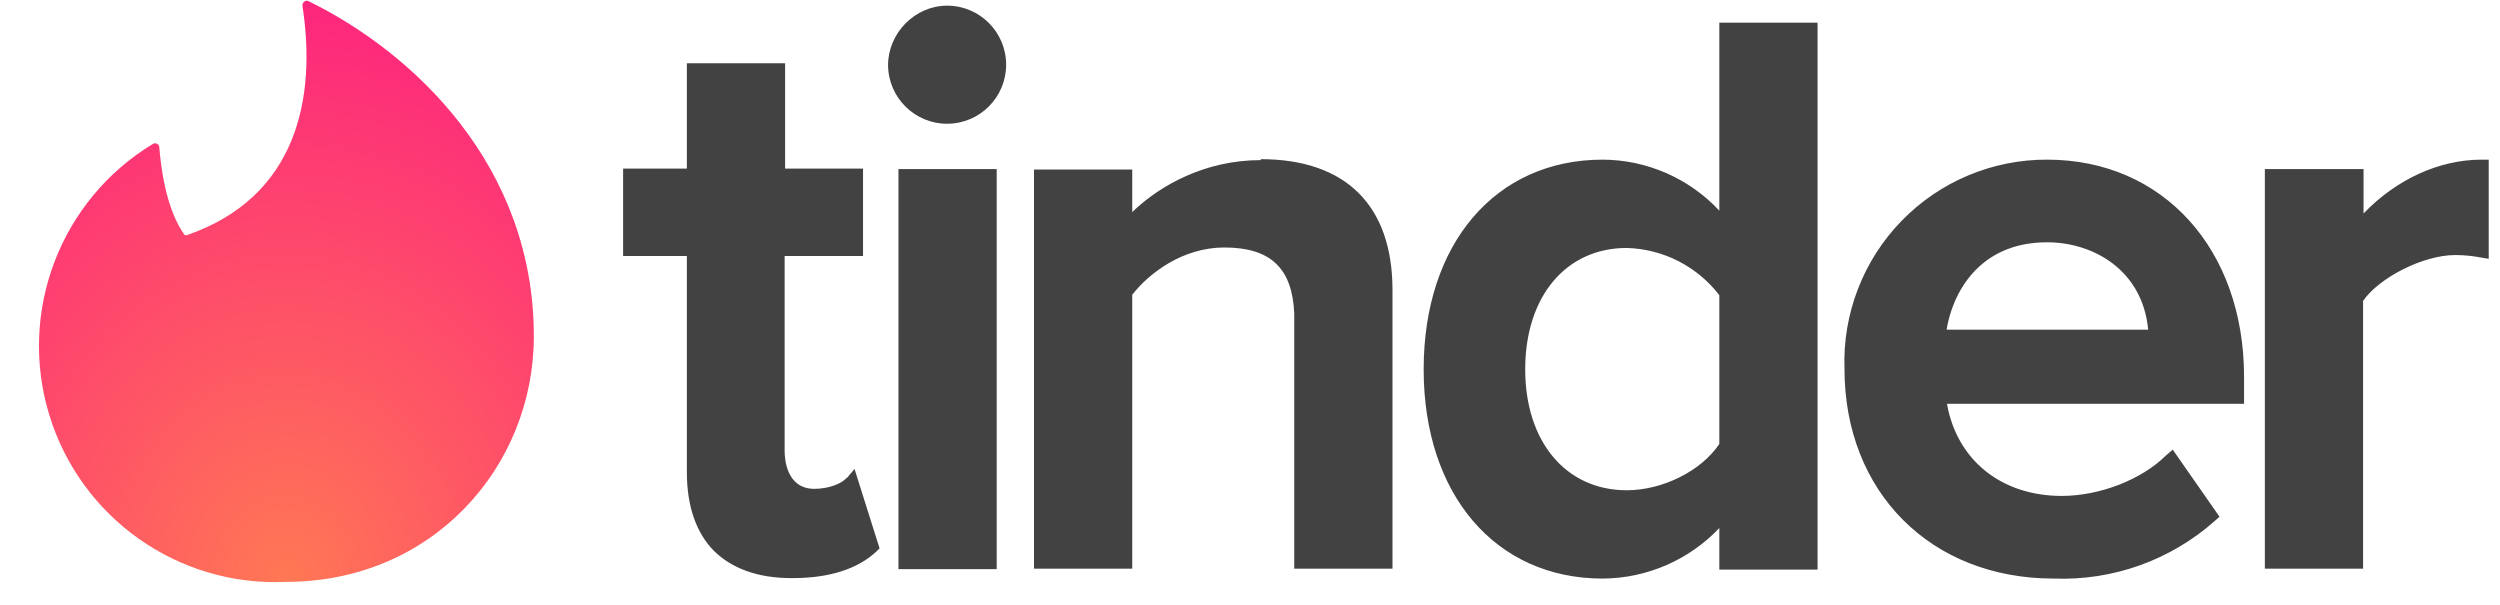
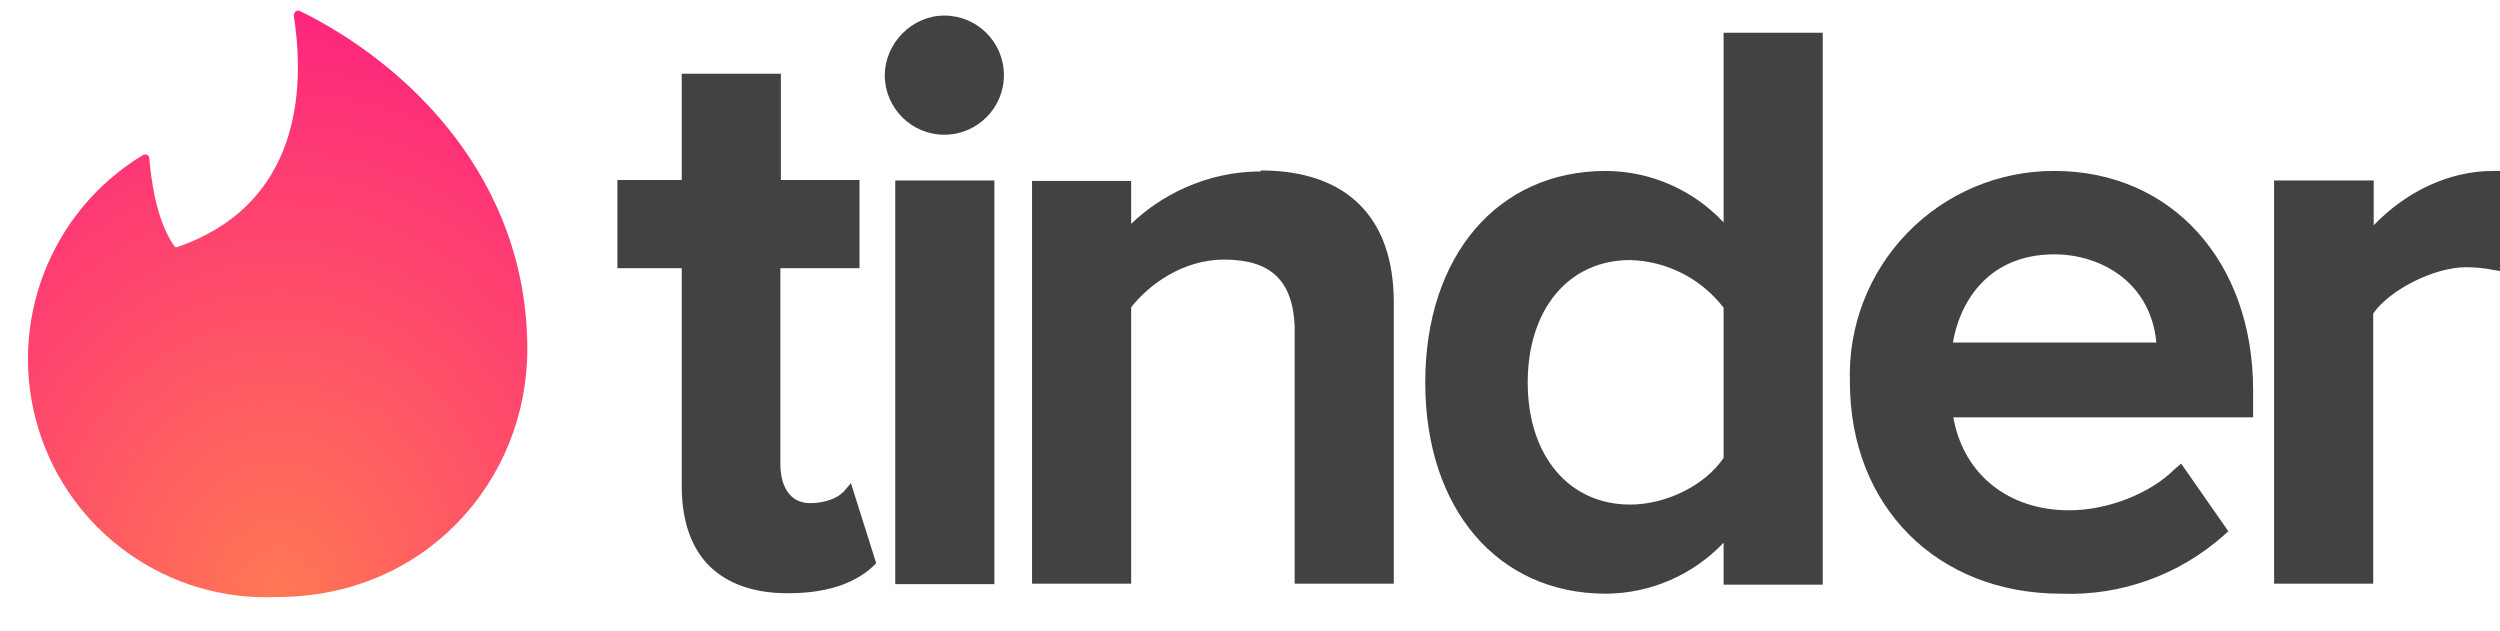
- <svg xmlns="http://www.w3.org/2000/svg" viewBox="-5.638 -0.2 524.538 128.095" width="2500" height="605">
+ <svg xmlns="http://www.w3.org/2000/svg" viewBox="-5.638 -0.2 524.538 128.095" width="2400" height="605">
  <radialGradient id="a" cx=".5" cy="1" r="1" fx=".5" fy="1" spreadMethod="pad">
    <stop offset="0%" stop-color="#ff7854" />
    <stop offset="100%" stop-color="#fd267d" />
  </radialGradient>
  <path fill="url(#a)" d="M31.5 49.6C55 41.5 59 20.4 56 1c0-.7.6-1.2 1.2-1C79.7 11 105 35 105 71c0 27.6-21.4 52-52.5 52a50 50 0 0 1-28.2-92.7c.6-.4 1.4 0 1.4.7.3 3.7 1.3 13 5.4 18.6h.4z" />
  <path fill="#424242" d="M171.2 101.1l1.7-2 5.3 16.8-.7.7c-4 3.7-10 5.6-17.7 5.6h-.3c-7 0-12.5-2-16.3-5.7-3.8-3.8-5.8-9.5-5.8-16.7V54h-13.5V35.5h13.5V13.2h20.8v22.3h16.5V54h-16.6v41.3c0 1.9.5 8 6.3 8 3 0 5.8-1.1 6.8-2.3zm11 19.2V35.6H203v84.7h-20.8zM192.5 1A12.5 12.5 0 1 1 180 13.6C180 6.8 185.7 1 192.5 1zm66.4 32.5c18 0 27.9 9.8 27.9 27.7v59H266v-54c-.4-9.6-5-14-14.8-14-8.8 0-15.9 5.4-19.5 10v58h-20.8V35.7h20.8v9c6-5.8 15.6-11 27.2-11zM356 44.4V4.6h20.8v115.8H356v-8.8a34.3 34.3 0 0 1-24.7 10.7c-22.7 0-37.9-17.8-37.9-44.3 0-26.6 15.2-44.4 37.9-44.4A34 34 0 0 1 356 44.4zm0 17.9a25.6 25.6 0 0 0-19.6-10c-12.9 0-21.5 10.3-21.5 25.7 0 15.3 8.6 25.6 21.5 25.6 7.5 0 15.7-4 19.6-9.8V62.3zm69.4-28.7c24.6 0 41.7 19 41.7 46v5.7h-62.9c2.1 11.9 11.5 19.5 24.3 19.5 8.1 0 17-3.5 22.1-8.6L452 95l9.9 14.2-1 .9a48.6 48.6 0 0 1-34.1 12.2c-26 0-44.3-18.3-44.3-44.4a42.8 42.8 0 0 1 43-44.3zm-21.3 36h42.7c-1.2-12.7-11.7-18.5-21.4-18.5-14.6 0-20.1 11-21.3 18.6zm113.3-36h1.5v21l-1.8-.3c-1.5-.3-3.4-.5-5.3-.5-6.7 0-16 4.7-19.5 9.7v56.7h-20.8V35.6h20.9V45c6.9-7.2 16-11.4 25-11.4z" />
</svg>
